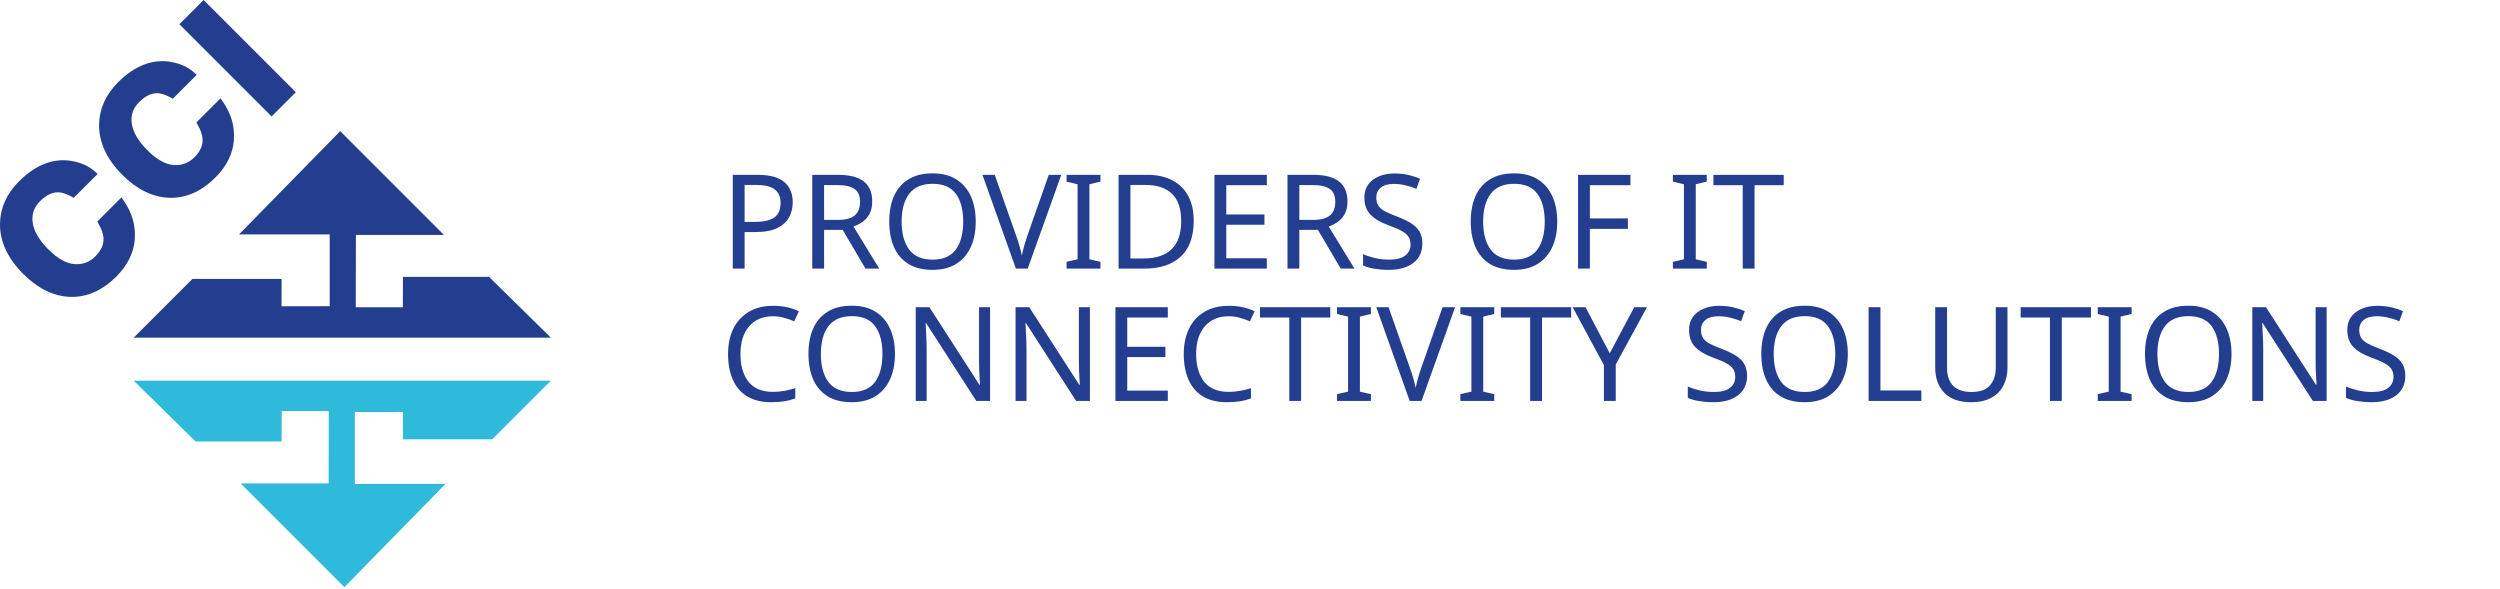
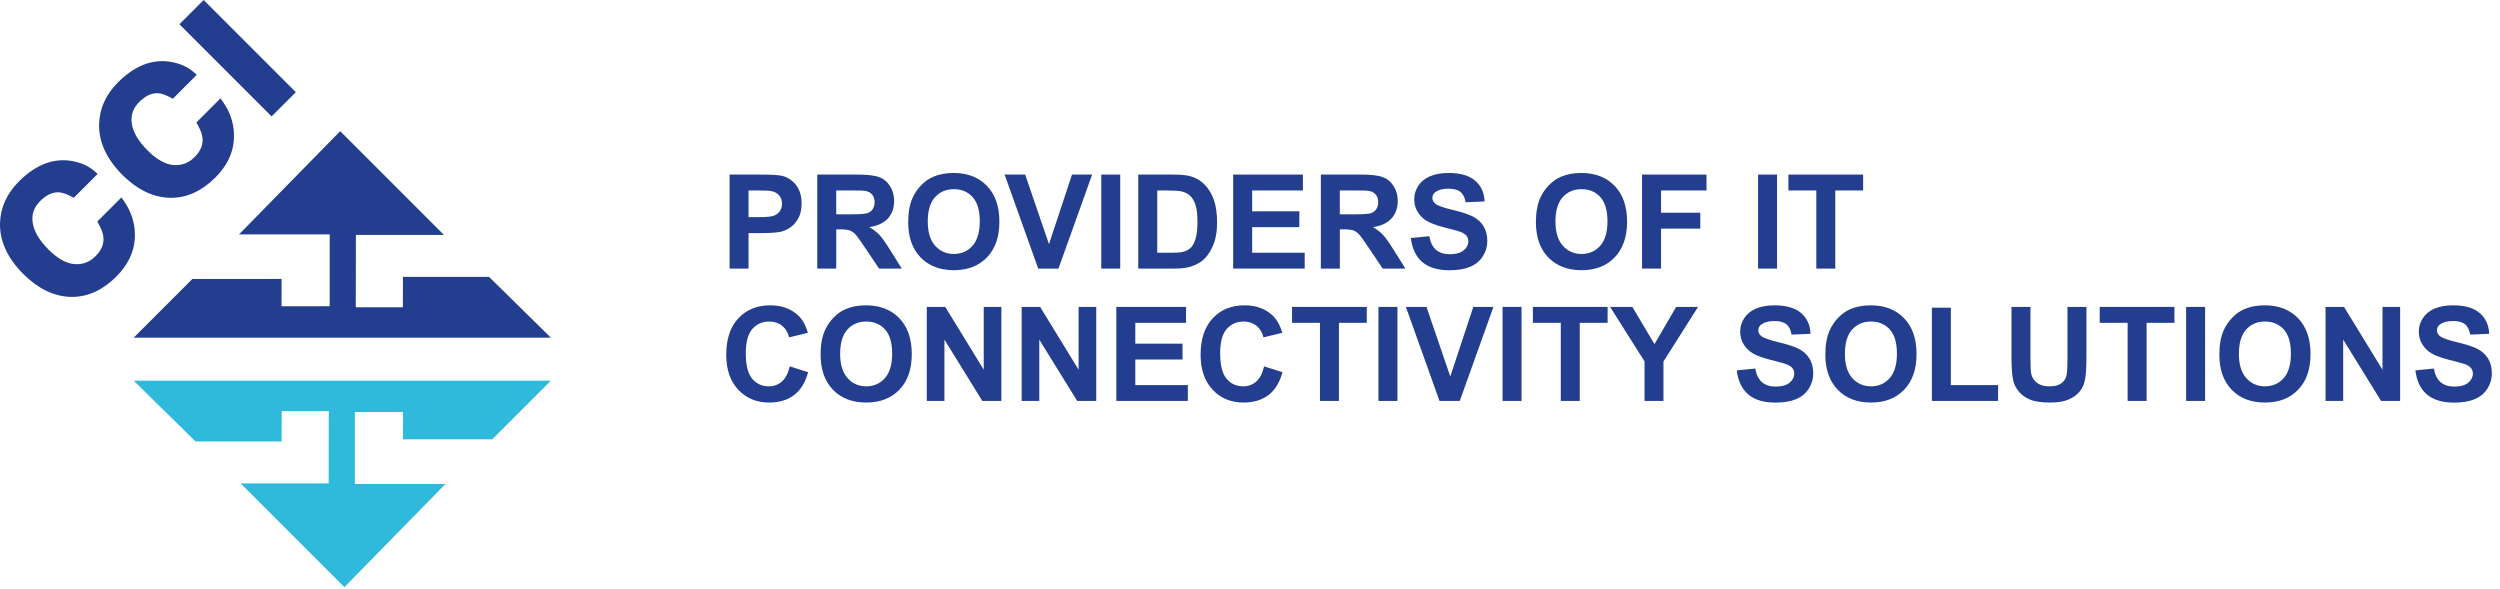
<svg xmlns="http://www.w3.org/2000/svg" version="1.1" id="Layer_1" x="0px" y="0px" width="340px" height="80px" viewBox="0 0 340 80" enable-background="new 0 0 340 80" xml:space="preserve">
  <g>
    <polygon fill="#243E8F" points="32.505,31.88 46.265,17.838 60.377,31.952 48.403,31.952 48.385,41.788 54.789,41.788 54.8,37.654    66.508,37.654 74.919,45.923 18.18,45.923 26.163,37.939 38.299,37.939 38.289,41.655 44.839,41.646 44.839,31.88  " />
-     <polygon fill="#2FBADB" points="60.593,65.811 46.834,79.854 32.72,65.739 44.696,65.739 44.713,55.902 38.311,55.902    38.299,60.036 26.59,60.036 18.18,51.769 74.919,51.769 66.937,59.752 54.8,59.752 54.811,56.035 48.26,56.045 48.26,65.811  " />
+     <polygon fill="#2FBADB" points="60.593,65.811 46.834,79.854 32.72,65.739 44.696,65.739 44.713,55.902 38.311,55.902    38.299,60.036 26.59,60.036 18.18,51.77 74.919,51.77 66.937,59.752 54.8,59.752 54.811,56.035 48.26,56.045 48.26,65.811  " />
    <g>
-       <path fill="#243E8F" d="M0.469,30.371c0.046-2.001,0.859-3.792,2.439-5.372c2.115-2.115,4.317-3.007,6.605-2.674    c1.276,0.196,2.305,0.645,3.086,1.346l-2.655,2.655c-0.738-0.401-1.384-0.614-1.939-0.639c-0.988-0.043-1.947,0.4-2.876,1.329    c-0.946,0.945-1.329,2.056-1.146,3.33c0.182,1.274,0.938,2.577,2.271,3.909c1.333,1.333,2.619,2.042,3.859,2.13    c1.239,0.087,2.304-0.314,3.192-1.202c0.91-0.911,1.32-1.89,1.229-2.937c-0.042-0.571-0.282-1.249-0.721-2.036l2.638-2.638    c1.066,1.522,1.539,3.156,1.415,4.902c-0.124,1.746-0.917,3.351-2.377,4.811c-1.808,1.808-3.777,2.682-5.908,2.621    c-2.136-0.067-4.163-1.059-6.081-2.977C1.425,34.857,0.415,32.671,0.469,30.371z" />
-       <path fill="#243E8F" d="M9.788,40.378c-0.074,0-0.148-0.001-0.222-0.003c-2.25-0.071-4.402-1.118-6.398-3.113    c-2.158-2.159-3.223-4.48-3.166-6.902c0.049-2.116,0.916-4.031,2.576-5.692c2.213-2.212,4.578-3.157,7.003-2.805    c1.365,0.21,2.484,0.701,3.331,1.461l0.367,0.33l-3.25,3.25l-0.307-0.166c-0.672-0.365-1.257-0.561-1.738-0.583    c-0.036-0.002-0.073-0.002-0.109-0.002c-0.81,0-1.623,0.402-2.415,1.195c-0.844,0.844-1.176,1.804-1.014,2.933    c0.167,1.166,0.886,2.392,2.139,3.646c1.244,1.244,2.442,1.915,3.561,1.993c1.108,0.079,2.033-0.27,2.829-1.065    c0.815-0.816,1.173-1.656,1.093-2.567c-0.037-0.506-0.26-1.125-0.663-1.848l-0.172-0.309l3.281-3.281l0.319,0.455    c1.126,1.606,1.629,3.357,1.498,5.205c-0.131,1.854-0.977,3.573-2.513,5.109C13.986,39.45,11.958,40.378,9.788,40.378z     M8.585,22.724c-1.82,0-3.619,0.876-5.347,2.605c-1.485,1.485-2.259,3.185-2.302,5.053c-0.051,2.157,0.922,4.249,2.892,6.219    c1.822,1.822,3.762,2.777,5.765,2.84c0.064,0.001,0.129,0.002,0.194,0.002c1.913,0,3.719-0.836,5.369-2.486    c1.373-1.372,2.126-2.891,2.242-4.514c0.103-1.451-0.241-2.838-1.025-4.132l-1.986,1.985c0.369,0.722,0.57,1.351,0.611,1.916    c0.104,1.18-0.355,2.293-1.364,3.302c-0.982,0.983-2.18,1.433-3.555,1.337c-1.35-0.095-2.748-0.856-4.156-2.265    c-1.399-1.399-2.208-2.804-2.403-4.174c-0.203-1.42,0.227-2.674,1.278-3.726c1.02-1.02,2.109-1.513,3.227-1.465    c0.551,0.025,1.152,0.201,1.831,0.534L11.9,23.71c-0.657-0.463-1.481-0.773-2.457-0.923C9.159,22.746,8.869,22.724,8.585,22.724z" />
+       <path fill="#243E8F" d="M0.469,30.371c0.046-2.001,0.859-3.792,2.439-5.372c2.115-2.115,4.317-3.007,6.605-2.674    c1.276,0.196,2.305,0.645,3.086,1.346l-2.655,2.655c-0.738-0.401-1.384-0.614-1.939-0.639c-0.988-0.043-1.947,0.4-2.876,1.329    c-0.946,0.945-1.329,2.056-1.146,3.33c0.182,1.274,0.938,2.577,2.271,3.909c1.333,1.333,2.619,2.042,3.859,2.13    c1.239,0.087,2.304-0.313,3.192-1.202c0.91-0.911,1.32-1.89,1.229-2.937c-0.042-0.571-0.282-1.249-0.721-2.036l2.638-2.638    c1.066,1.521,1.539,3.156,1.415,4.902c-0.124,1.746-0.917,3.351-2.377,4.811c-1.808,1.808-3.777,2.682-5.908,2.621    c-2.136-0.067-4.163-1.059-6.081-2.978C1.425,34.857,0.415,32.671,0.469,30.371z" />
+       <path fill="#243E8F" d="M9.788,40.378c-0.074,0-0.148-0.001-0.222-0.003c-2.25-0.071-4.402-1.118-6.398-3.113    c-2.158-2.159-3.223-4.48-3.166-6.902c0.049-2.116,0.916-4.031,2.576-5.692c2.213-2.212,4.578-3.157,7.003-2.805    c1.365,0.21,2.484,0.701,3.331,1.461l0.367,0.33l-3.25,3.25l-0.307-0.166c-0.672-0.365-1.257-0.562-1.738-0.583    c-0.036-0.002-0.073-0.002-0.109-0.002c-0.81,0-1.623,0.402-2.415,1.195c-0.844,0.844-1.176,1.804-1.014,2.933    c0.167,1.166,0.886,2.392,2.139,3.646c1.244,1.244,2.442,1.915,3.561,1.993c1.108,0.079,2.033-0.27,2.829-1.065    c0.815-0.816,1.173-1.656,1.093-2.567c-0.037-0.506-0.26-1.125-0.663-1.848l-0.172-0.309l3.281-3.281l0.319,0.455    c1.126,1.606,1.629,3.357,1.498,5.205c-0.131,1.854-0.977,3.573-2.513,5.109C13.986,39.45,11.958,40.378,9.788,40.378z     M8.585,22.724c-1.82,0-3.619,0.876-5.347,2.605c-1.485,1.485-2.259,3.185-2.302,5.053c-0.051,2.157,0.922,4.249,2.892,6.219    c1.822,1.822,3.762,2.777,5.765,2.84c0.064,0.001,0.129,0.002,0.194,0.002c1.913,0,3.719-0.836,5.369-2.486    c1.373-1.372,2.126-2.891,2.242-4.514c0.103-1.451-0.241-2.838-1.025-4.132l-1.986,1.985c0.369,0.722,0.57,1.351,0.611,1.916    c0.104,1.18-0.355,2.293-1.364,3.302c-0.982,0.983-2.18,1.433-3.555,1.337c-1.35-0.095-2.748-0.856-4.156-2.265    c-1.399-1.399-2.208-2.804-2.403-4.174c-0.203-1.42,0.227-2.674,1.278-3.726c1.02-1.02,2.109-1.513,3.227-1.465    c0.551,0.025,1.152,0.201,1.831,0.534L11.9,23.71c-0.657-0.463-1.481-0.773-2.457-0.923C9.159,22.746,8.869,22.724,8.585,22.724z" />
    </g>
    <g>
-       <path fill="#243E8F" d="M13.946,16.895c0.045-2,0.858-3.792,2.439-5.373c2.114-2.115,4.316-3.005,6.605-2.673    c1.276,0.196,2.304,0.645,3.086,1.347l-2.655,2.654c-0.739-0.4-1.385-0.613-1.94-0.639c-0.989-0.043-1.947,0.4-2.876,1.329    c-0.946,0.946-1.328,2.056-1.146,3.329c0.182,1.275,0.939,2.578,2.271,3.91s2.618,2.042,3.858,2.129    c1.24,0.087,2.304-0.313,3.192-1.202c0.911-0.91,1.32-1.889,1.228-2.937c-0.042-0.57-0.282-1.249-0.72-2.036l2.638-2.638    c1.067,1.523,1.539,3.157,1.415,4.903c-0.124,1.747-0.917,3.351-2.377,4.812c-1.808,1.808-3.777,2.681-5.908,2.62    c-2.136-0.066-4.163-1.059-6.081-2.977C14.901,21.381,13.892,19.194,13.946,16.895z" />
-       <path fill="#243E8F" d="M23.265,26.902c-0.074,0-0.148-0.001-0.223-0.003c-2.25-0.07-4.402-1.118-6.397-3.113    c-2.158-2.158-3.223-4.479-3.166-6.902c0.048-2.116,0.915-4.031,2.576-5.692c2.211-2.211,4.575-3.158,7.003-2.805    c1.364,0.209,2.483,0.701,3.331,1.461l0.367,0.329l-3.25,3.251l-0.307-0.167c-0.672-0.365-1.257-0.561-1.739-0.583    c-0.035-0.002-0.072-0.002-0.109-0.002c-0.81,0-1.622,0.402-2.416,1.195c-0.844,0.844-1.175,1.803-1.013,2.933    c0.166,1.167,0.886,2.393,2.139,3.646c1.244,1.244,2.442,1.915,3.561,1.994c1.105,0.077,2.033-0.271,2.829-1.066    c0.815-0.815,1.173-1.655,1.093-2.566c-0.037-0.506-0.26-1.126-0.663-1.849l-0.171-0.309l3.281-3.28l0.319,0.455    c1.125,1.605,1.629,3.356,1.498,5.204c-0.131,1.854-0.977,3.572-2.513,5.108C27.462,25.973,25.434,26.902,23.265,26.902z     M22.061,9.249c-1.82,0-3.618,0.876-5.346,2.604c-1.486,1.485-2.26,3.185-2.302,5.053c-0.051,2.157,0.922,4.249,2.892,6.219    c1.822,1.822,3.762,2.778,5.765,2.84c0.065,0.001,0.13,0.003,0.195,0.003c1.913,0,3.719-0.837,5.368-2.487    c1.373-1.373,2.126-2.892,2.242-4.514c0.103-1.452-0.242-2.839-1.025-4.132l-1.986,1.986c0.369,0.722,0.569,1.352,0.611,1.916    c0.104,1.18-0.355,2.293-1.364,3.302c-0.982,0.982-2.182,1.434-3.555,1.337c-1.349-0.095-2.747-0.857-4.155-2.265    c-1.399-1.399-2.208-2.804-2.403-4.174c-0.203-1.421,0.227-2.675,1.278-3.726c1.021-1.021,2.107-1.514,3.228-1.466    c0.542,0.025,1.156,0.205,1.83,0.535l2.044-2.044c-0.657-0.463-1.481-0.774-2.457-0.923C22.636,9.27,22.346,9.249,22.061,9.249z" />
+       <path fill="#243E8F" d="M13.946,16.895c0.045-2,0.858-3.792,2.439-5.373c2.114-2.115,4.316-3.005,6.605-2.673    c1.276,0.196,2.304,0.645,3.086,1.347l-2.655,2.654c-0.739-0.4-1.385-0.613-1.94-0.639c-0.989-0.043-1.947,0.4-2.876,1.329    c-0.946,0.946-1.328,2.056-1.146,3.329c0.182,1.275,0.939,2.578,2.271,3.91c1.332,1.332,2.618,2.042,3.858,2.129    c1.24,0.087,2.304-0.313,3.192-1.202c0.911-0.91,1.32-1.889,1.228-2.937c-0.042-0.57-0.282-1.249-0.72-2.036l2.638-2.638    c1.067,1.523,1.539,3.157,1.415,4.903c-0.124,1.747-0.917,3.351-2.377,4.812c-1.808,1.808-3.777,2.681-5.908,2.62    c-2.136-0.066-4.163-1.059-6.081-2.977C14.901,21.381,13.892,19.194,13.946,16.895z" />
+       <path fill="#243E8F" d="M23.265,26.902c-0.074,0-0.148-0.001-0.223-0.003c-2.25-0.07-4.402-1.118-6.397-3.113    c-2.158-2.158-3.223-4.479-3.166-6.902c0.048-2.116,0.915-4.031,2.576-5.692c2.211-2.211,4.575-3.158,7.003-2.805    c1.364,0.209,2.483,0.701,3.331,1.461l0.367,0.329l-3.25,3.251l-0.307-0.167c-0.672-0.365-1.257-0.561-1.739-0.583    c-0.035-0.002-0.072-0.002-0.109-0.002c-0.81,0-1.622,0.402-2.416,1.195c-0.844,0.844-1.175,1.803-1.013,2.933    c0.166,1.167,0.886,2.394,2.139,3.646c1.244,1.244,2.442,1.915,3.561,1.994c1.105,0.077,2.033-0.271,2.829-1.066    c0.815-0.815,1.173-1.655,1.093-2.566c-0.037-0.506-0.26-1.126-0.663-1.849l-0.171-0.309l3.281-3.28l0.319,0.455    c1.125,1.605,1.629,3.356,1.498,5.204c-0.131,1.854-0.977,3.572-2.513,5.108C27.462,25.973,25.434,26.902,23.265,26.902z     M22.061,9.249c-1.82,0-3.618,0.876-5.346,2.604c-1.486,1.485-2.26,3.185-2.302,5.053c-0.051,2.157,0.922,4.249,2.892,6.219    c1.822,1.822,3.762,2.778,5.765,2.84c0.065,0.001,0.13,0.003,0.195,0.003c1.913,0,3.719-0.837,5.368-2.487    c1.373-1.373,2.126-2.892,2.242-4.514c0.103-1.452-0.242-2.839-1.025-4.132l-1.986,1.986c0.369,0.722,0.569,1.352,0.611,1.916    c0.104,1.18-0.355,2.293-1.364,3.302c-0.982,0.982-2.182,1.434-3.555,1.337c-1.349-0.095-2.747-0.857-4.155-2.265    c-1.399-1.399-2.208-2.804-2.403-4.174c-0.203-1.421,0.227-2.675,1.278-3.726c1.021-1.021,2.107-1.514,3.228-1.466    c0.542,0.025,1.156,0.205,1.83,0.535l2.044-2.044c-0.657-0.463-1.481-0.774-2.457-0.923C22.636,9.27,22.346,9.249,22.061,9.249z" />
    </g>
    <g>
      <path fill="#243E8F" d="M39.575,12.539l-2.638,2.638L25.059,3.298l2.638-2.638L39.575,12.539z" />
      <path fill="#243E8F" d="M36.938,15.837L24.398,3.298L27.697,0l12.538,12.539L36.938,15.837z M25.72,3.298l11.218,11.217    l1.977-1.977L27.697,1.321L25.72,3.298z" />
    </g>
  </g>
-   <text transform="matrix(1 0 0 1 97.9229 36.5283)">
-     <tspan x="0" y="0" fill="#243E8F" font-family="'Arial-BoldMT'" font-size="17.864">PROVIDERS OF IT</tspan>
-     <tspan x="0" y="18" fill="#243E8F" font-family="'Arial-BoldMT'" font-size="17.864">CONNECTIVITY SOLUTIONS</tspan>
-   </text>
+   <g enable-background="new    ">
+     <path fill="#243E8F" d="M99.223,36.528V23.741h4.143c1.57,0,2.593,0.063,3.07,0.191c0.733,0.192,1.346,0.609,1.84,1.252   s0.742,1.473,0.742,2.49c0,0.785-0.143,1.445-0.428,1.98c-0.285,0.535-0.647,0.955-1.086,1.26   c-0.439,0.306-0.885,0.508-1.339,0.606c-0.616,0.122-1.509,0.184-2.678,0.184h-1.684v4.823H99.223z M101.804,25.904v3.629h1.413   c1.018,0,1.698-0.067,2.041-0.201c0.343-0.134,0.612-0.343,0.807-0.628s0.292-0.616,0.292-0.994c0-0.465-0.137-0.849-0.41-1.151   c-0.273-0.303-0.62-0.491-1.038-0.567c-0.308-0.058-0.928-0.087-1.858-0.087H101.804z" />
+     <path fill="#243E8F" d="M111.146,36.528V23.741h5.434c1.366,0,2.359,0.114,2.979,0.345c0.62,0.229,1.115,0.638,1.487,1.226   c0.372,0.587,0.558,1.259,0.558,2.015c0,0.959-0.282,1.752-0.846,2.377s-1.407,1.019-2.529,1.182   c0.558,0.326,1.019,0.684,1.382,1.073c0.364,0.39,0.854,1.081,1.47,2.075l1.562,2.495h-3.088l-1.867-2.782   c-0.663-0.995-1.116-1.621-1.36-1.88c-0.245-0.259-0.503-0.437-0.776-0.532c-0.273-0.096-0.707-0.144-1.3-0.144h-0.523v5.338   H111.146z M113.728,29.149h1.91c1.239,0,2.012-0.053,2.32-0.157s0.55-0.285,0.724-0.541s0.262-0.575,0.262-0.959   c0-0.431-0.115-0.778-0.345-1.043c-0.229-0.265-0.554-0.432-0.973-0.501c-0.209-0.029-0.837-0.044-1.884-0.044h-2.015V29.149z" />
+     <path fill="#243E8F" d="M123.515,30.213c0-1.302,0.195-2.396,0.584-3.279c0.291-0.651,0.688-1.235,1.19-1.753   s1.054-0.901,1.653-1.151c0.797-0.338,1.715-0.506,2.756-0.506c1.884,0,3.392,0.584,4.523,1.753   c1.131,1.169,1.696,2.794,1.696,4.876c0,2.064-0.561,3.68-1.684,4.845c-1.122,1.166-2.623,1.749-4.5,1.749   c-1.902,0-3.414-0.58-4.536-1.74C124.076,33.846,123.515,32.249,123.515,30.213z M126.175,30.126c0,1.448,0.334,2.546,1.003,3.293   c0.668,0.747,1.518,1.121,2.547,1.121s1.874-0.371,2.534-1.112c0.66-0.742,0.99-1.854,0.99-3.337c0-1.465-0.321-2.559-0.964-3.279   s-1.496-1.082-2.56-1.082s-1.922,0.365-2.573,1.095C126.5,27.555,126.175,28.655,126.175,30.126z" />
+     <path fill="#243E8F" d="M141.196,36.528l-4.571-12.787h2.8l3.236,9.464l3.131-9.464h2.739l-4.579,12.787H141.196z" />
+     <path fill="#243E8F" d="M149.77,36.528V23.741h2.582v12.787H149.77z" />
+     <path fill="#243E8F" d="M154.803,23.741h4.719c1.064,0,1.875,0.081,2.434,0.244c0.75,0.221,1.393,0.613,1.928,1.178   c0.535,0.563,0.942,1.255,1.221,2.071c0.279,0.817,0.418,1.824,0.418,3.022c0,1.053-0.131,1.96-0.392,2.722   c-0.32,0.93-0.776,1.684-1.37,2.259c-0.448,0.437-1.053,0.776-1.814,1.021c-0.57,0.181-1.332,0.271-2.285,0.271h-4.858V23.741z    M157.385,25.904v8.47h1.927c0.721,0,1.242-0.041,1.562-0.122c0.419-0.104,0.766-0.282,1.042-0.532   c0.276-0.25,0.501-0.661,0.676-1.234c0.174-0.572,0.262-1.354,0.262-2.342s-0.087-1.747-0.262-2.276s-0.418-0.942-0.732-1.239   c-0.314-0.296-0.712-0.497-1.195-0.602c-0.36-0.081-1.067-0.122-2.12-0.122H157.385z" />
+     <path fill="#243E8F" d="M167.712,36.528V23.741h9.481v2.163h-6.9v2.835h6.419v2.154h-6.419v3.48h7.144v2.154H167.712z" />
+     <path fill="#243E8F" d="M179.636,36.528V23.741h5.435c1.365,0,2.359,0.114,2.979,0.345c0.619,0.229,1.115,0.638,1.486,1.226   c0.373,0.587,0.559,1.259,0.559,2.015c0,0.959-0.282,1.752-0.846,2.377c-0.564,0.625-1.408,1.019-2.529,1.182   c0.558,0.326,1.019,0.684,1.382,1.073c0.364,0.39,0.854,1.081,1.47,2.075l1.562,2.495h-3.088l-1.866-2.782   c-0.663-0.995-1.117-1.621-1.361-1.88s-0.503-0.437-0.775-0.532c-0.273-0.096-0.707-0.144-1.301-0.144h-0.523v5.338H179.636z    M182.217,29.149h1.91c1.239,0,2.013-0.053,2.32-0.157c0.309-0.104,0.551-0.285,0.725-0.541s0.262-0.575,0.262-0.959   c0-0.431-0.115-0.778-0.345-1.043s-0.554-0.432-0.973-0.501c-0.209-0.029-0.837-0.044-1.884-0.044h-2.016V29.149z" />
+     <path fill="#243E8F" d="M191.873,32.367l2.513-0.244c0.151,0.844,0.458,1.463,0.92,1.858s1.086,0.593,1.871,0.593   c0.831,0,1.458-0.176,1.88-0.527s0.633-0.764,0.633-1.234c0-0.303-0.09-0.56-0.267-0.771c-0.177-0.213-0.487-0.397-0.929-0.555   c-0.303-0.104-0.992-0.29-2.067-0.558c-1.384-0.344-2.354-0.765-2.913-1.265c-0.785-0.704-1.178-1.562-1.178-2.573   c0-0.651,0.185-1.261,0.554-1.828c0.369-0.566,0.901-0.998,1.597-1.295c0.694-0.297,1.533-0.444,2.516-0.444   c1.605,0,2.813,0.352,3.625,1.055c0.811,0.704,1.236,1.644,1.277,2.817l-2.582,0.113c-0.11-0.656-0.348-1.129-0.711-1.417   s-0.908-0.432-1.635-0.432c-0.75,0-1.338,0.154-1.762,0.462c-0.273,0.198-0.41,0.463-0.41,0.794c0,0.303,0.127,0.562,0.383,0.776   c0.326,0.273,1.117,0.559,2.373,0.854c1.256,0.297,2.186,0.604,2.787,0.921c0.602,0.316,1.072,0.75,1.413,1.299   c0.34,0.55,0.511,1.229,0.511,2.037c0,0.732-0.204,1.419-0.611,2.059s-0.982,1.115-1.727,1.426   c-0.744,0.312-1.672,0.467-2.783,0.467c-1.616,0-2.857-0.373-3.725-1.121C192.56,34.887,192.042,33.798,191.873,32.367z" />
+     <path fill="#243E8F" d="M208.883,30.213c0-1.302,0.194-2.396,0.584-3.279c0.291-0.651,0.688-1.235,1.19-1.753   s1.054-0.901,1.653-1.151c0.797-0.338,1.715-0.506,2.756-0.506c1.885,0,3.392,0.584,4.523,1.753   c1.131,1.169,1.695,2.794,1.695,4.876c0,2.064-0.561,3.68-1.684,4.845c-1.121,1.166-2.622,1.749-4.5,1.749   c-1.902,0-3.414-0.58-4.535-1.74C209.443,33.846,208.883,32.249,208.883,30.213z M211.543,30.126c0,1.448,0.334,2.546,1.003,3.293   s1.518,1.121,2.547,1.121s1.874-0.371,2.534-1.112c0.66-0.742,0.99-1.854,0.99-3.337c0-1.465-0.322-2.559-0.965-3.279   s-1.496-1.082-2.56-1.082s-1.922,0.365-2.573,1.095C211.868,27.555,211.543,28.655,211.543,30.126z" />
+     <path fill="#243E8F" d="M223.318,36.528V23.741h8.766v2.163H225.9v3.026h5.338v2.163H225.9v5.435H223.318z" />
+     <path fill="#243E8F" d="M239.098,36.528V23.741h2.582v12.787H239.098z" />
+     <path fill="#243E8F" d="M247.018,36.528V25.904h-3.795v-2.163h10.162v2.163H249.6v10.624H247.018z" />
+   </g>
+   <g enable-background="new    ">
+     <path fill="#243E8F" d="M107.404,49.827l2.503,0.794c-0.384,1.396-1.022,2.432-1.915,3.109c-0.893,0.677-2.025,1.016-3.397,1.016   c-1.698,0-3.094-0.58-4.187-1.74s-1.64-2.746-1.64-4.758c0-2.128,0.549-3.781,1.648-4.959s2.544-1.766,4.335-1.766   c1.564,0,2.835,0.462,3.812,1.387c0.582,0.546,1.018,1.331,1.308,2.354l-2.556,0.611c-0.151-0.663-0.466-1.187-0.946-1.57   c-0.479-0.384-1.063-0.576-1.749-0.576c-0.948,0-1.717,0.341-2.307,1.021c-0.59,0.681-0.885,1.783-0.885,3.307   c0,1.616,0.291,2.768,0.873,3.454c0.581,0.686,1.337,1.029,2.268,1.029c0.686,0,1.276-0.219,1.771-0.654   C106.834,51.449,107.189,50.763,107.404,49.827z" />
+     <path fill="#243E8F" d="M111.6,48.213c0-1.302,0.195-2.396,0.584-3.279c0.291-0.651,0.688-1.235,1.19-1.753   s1.054-0.901,1.653-1.151c0.797-0.338,1.715-0.506,2.756-0.506c1.884,0,3.392,0.584,4.523,1.753   c1.131,1.169,1.696,2.794,1.696,4.876c0,2.064-0.561,3.68-1.684,4.845c-1.122,1.166-2.623,1.749-4.5,1.749   c-1.902,0-3.414-0.58-4.536-1.74C112.161,51.846,111.6,50.249,111.6,48.213z M114.26,48.126c0,1.448,0.334,2.546,1.003,3.293   c0.668,0.747,1.518,1.121,2.547,1.121s1.874-0.371,2.534-1.112c0.66-0.742,0.99-1.854,0.99-3.337c0-1.465-0.321-2.559-0.964-3.279   s-1.496-1.082-2.56-1.082s-1.922,0.365-2.573,1.095C114.586,45.555,114.26,46.655,114.26,48.126z" />
+     <path fill="#243E8F" d="M126.044,54.528V41.741h2.512l5.233,8.539v-8.539h2.399v12.787h-2.591l-5.155-8.339v8.339H126.044z" />
+     <path fill="#243E8F" d="M138.945,54.528V41.741h2.512l5.233,8.539v-8.539h2.399v12.787h-2.591l-5.155-8.339v8.339H138.945z" />
+     <path fill="#243E8F" d="M151.82,54.528V41.741h9.481v2.163h-6.9v2.835h6.42v2.154h-6.42v3.48h7.144v2.154H151.82z" />
+     <path fill="#243E8F" d="M171.916,49.827l2.504,0.794c-0.384,1.396-1.021,2.432-1.914,3.109c-0.893,0.677-2.026,1.016-3.398,1.016   c-1.698,0-3.094-0.58-4.187-1.74s-1.64-2.746-1.64-4.758c0-2.128,0.549-3.781,1.648-4.959s2.544-1.766,4.335-1.766   c1.564,0,2.835,0.462,3.812,1.387c0.582,0.546,1.018,1.331,1.309,2.354l-2.556,0.611c-0.151-0.663-0.466-1.187-0.946-1.57   c-0.479-0.384-1.063-0.576-1.749-0.576c-0.948,0-1.717,0.341-2.307,1.021c-0.59,0.681-0.885,1.783-0.885,3.307   c0,1.616,0.291,2.768,0.873,3.454c0.581,0.686,1.337,1.029,2.268,1.029c0.686,0,1.276-0.219,1.771-0.654   C171.347,51.449,171.701,50.763,171.916,49.827z" />
+     <path fill="#243E8F" d="M179.514,54.528V43.904h-3.795v-2.163h10.162v2.163h-3.785v10.624H179.514z" />
+     <path fill="#243E8F" d="M187.469,54.528V41.741h2.582v12.787H187.469z" />
+     <path fill="#243E8F" d="M195.772,54.528l-4.571-12.787h2.801l3.236,9.464l3.131-9.464h2.738l-4.578,12.787H195.772z" />
+     <path fill="#243E8F" d="M204.347,54.528V41.741h2.582v12.787H204.347z" />
+     <path fill="#243E8F" d="M212.268,54.528V43.904h-3.795v-2.163h10.162v2.163h-3.786v10.624H212.268z" />
+     <path fill="#243E8F" d="M223.658,54.528v-5.382l-4.684-7.405h3.026l3.009,5.059l2.949-5.059h2.975l-4.702,7.423v5.364H223.658z" />
+     <path fill="#243E8F" d="M236.201,50.367l2.513-0.244c0.151,0.844,0.458,1.463,0.92,1.858s1.086,0.593,1.871,0.593   c0.831,0,1.458-0.176,1.88-0.527s0.633-0.764,0.633-1.234c0-0.303-0.09-0.56-0.267-0.771c-0.177-0.213-0.487-0.397-0.929-0.555   c-0.303-0.104-0.992-0.29-2.067-0.558c-1.384-0.344-2.354-0.765-2.913-1.265c-0.785-0.704-1.178-1.562-1.178-2.573   c0-0.651,0.185-1.261,0.554-1.828c0.369-0.566,0.901-0.998,1.597-1.295c0.694-0.297,1.533-0.444,2.516-0.444   c1.605,0,2.813,0.352,3.625,1.055c0.811,0.704,1.236,1.644,1.277,2.817l-2.582,0.113c-0.11-0.656-0.348-1.129-0.711-1.417   s-0.908-0.432-1.635-0.432c-0.75,0-1.338,0.154-1.762,0.462c-0.273,0.198-0.41,0.463-0.41,0.794c0,0.303,0.127,0.562,0.383,0.776   c0.326,0.273,1.117,0.559,2.373,0.854c1.256,0.297,2.186,0.604,2.787,0.921c0.602,0.316,1.072,0.75,1.413,1.299   c0.34,0.55,0.511,1.229,0.511,2.037c0,0.732-0.204,1.419-0.611,2.059s-0.982,1.115-1.727,1.426   c-0.744,0.312-1.672,0.467-2.783,0.467c-1.616,0-2.857-0.373-3.725-1.121C236.888,52.887,236.37,51.798,236.201,50.367z" />
+     <path fill="#243E8F" d="M248.248,48.213c0-1.302,0.194-2.396,0.584-3.279c0.291-0.651,0.688-1.235,1.19-1.753   s1.054-0.901,1.653-1.151c0.797-0.338,1.715-0.506,2.756-0.506c1.885,0,3.392,0.584,4.523,1.753   c1.131,1.169,1.695,2.794,1.695,4.876c0,2.064-0.561,3.68-1.684,4.845c-1.121,1.166-2.622,1.749-4.5,1.749   c-1.902,0-3.414-0.58-4.535-1.74C248.809,51.846,248.248,50.249,248.248,48.213z M250.908,48.126c0,1.448,0.334,2.546,1.003,3.293   s1.518,1.121,2.547,1.121s1.874-0.371,2.534-1.112c0.66-0.742,0.99-1.854,0.99-3.337c0-1.465-0.322-2.559-0.965-3.279   s-1.496-1.082-2.56-1.082s-1.922,0.365-2.573,1.095C251.233,45.555,250.908,46.655,250.908,48.126z" />
+     <path fill="#243E8F" d="M262.736,54.528V41.846h2.581v10.528h6.42v2.154H262.736z" />
+     <path fill="#243E8F" d="M273.561,41.741h2.582v6.926c0,1.099,0.031,1.812,0.096,2.137c0.109,0.523,0.373,0.943,0.789,1.261   c0.416,0.316,0.984,0.476,1.705,0.476c0.732,0,1.285-0.15,1.657-0.449c0.372-0.3,0.597-0.668,0.672-1.104   c0.075-0.437,0.113-1.16,0.113-2.172v-7.074h2.582v6.716c0,1.535-0.069,2.62-0.21,3.254c-0.139,0.634-0.396,1.169-0.771,1.604   c-0.375,0.437-0.877,0.784-1.504,1.043c-0.629,0.259-1.449,0.388-2.461,0.388c-1.221,0-2.146-0.141-2.777-0.423   s-1.13-0.648-1.496-1.099c-0.367-0.451-0.607-0.924-0.725-1.418c-0.168-0.732-0.252-1.814-0.252-3.244V41.741z" />
+     <path fill="#243E8F" d="M289.357,54.528V43.904h-3.795v-2.163h10.162v2.163h-3.786v10.624H289.357z" />
+     <path fill="#243E8F" d="M297.312,54.528V41.741h2.582v12.787H297.312z" />
+     <path fill="#243E8F" d="M301.83,48.213c0-1.302,0.195-2.396,0.584-3.279c0.291-0.651,0.688-1.235,1.191-1.753   c0.502-0.518,1.054-0.901,1.652-1.151c0.797-0.338,1.715-0.506,2.756-0.506c1.885,0,3.393,0.584,4.523,1.753   s1.696,2.794,1.696,4.876c0,2.064-0.562,3.68-1.684,4.845c-1.122,1.166-2.622,1.749-4.501,1.749c-1.901,0-3.413-0.58-4.535-1.74   C302.391,51.846,301.83,50.249,301.83,48.213z M304.49,48.126c0,1.448,0.334,2.546,1.004,3.293   c0.668,0.747,1.518,1.121,2.547,1.121s1.873-0.371,2.533-1.112c0.66-0.742,0.99-1.854,0.99-3.337c0-1.465-0.321-2.559-0.964-3.279   s-1.496-1.082-2.56-1.082c-1.064,0-1.922,0.365-2.574,1.095C304.816,45.555,304.49,46.655,304.49,48.126z" />
+     <path fill="#243E8F" d="M316.274,54.528V41.741h2.513l5.232,8.539v-8.539h2.399v12.787h-2.591l-5.154-8.339v8.339H316.274z" />
+     <path fill="#243E8F" d="M328.494,50.367l2.513-0.244c0.151,0.844,0.458,1.463,0.92,1.858s1.086,0.593,1.871,0.593   c0.831,0,1.458-0.176,1.88-0.527s0.633-0.764,0.633-1.234c0-0.303-0.09-0.56-0.267-0.771c-0.177-0.213-0.487-0.397-0.929-0.555   c-0.303-0.104-0.992-0.29-2.067-0.558c-1.384-0.344-2.354-0.765-2.913-1.265c-0.785-0.704-1.178-1.562-1.178-2.573   c0-0.651,0.185-1.261,0.554-1.828c0.369-0.566,0.901-0.998,1.597-1.295c0.694-0.297,1.533-0.444,2.516-0.444   c1.605,0,2.813,0.352,3.625,1.055c0.811,0.704,1.236,1.644,1.277,2.817l-2.582,0.113c-0.11-0.656-0.348-1.129-0.711-1.417   s-0.908-0.432-1.635-0.432c-0.75,0-1.338,0.154-1.762,0.462c-0.273,0.198-0.41,0.463-0.41,0.794c0,0.303,0.127,0.562,0.383,0.776   c0.326,0.273,1.117,0.559,2.373,0.854c1.256,0.297,2.186,0.604,2.787,0.921c0.602,0.316,1.072,0.75,1.413,1.299   c0.34,0.55,0.511,1.229,0.511,2.037c0,0.732-0.204,1.419-0.611,2.059s-0.982,1.115-1.727,1.426   c-0.744,0.312-1.672,0.467-2.783,0.467c-1.616,0-2.857-0.373-3.725-1.121C329.181,52.887,328.663,51.798,328.494,50.367z" />
+   </g>
</svg>
